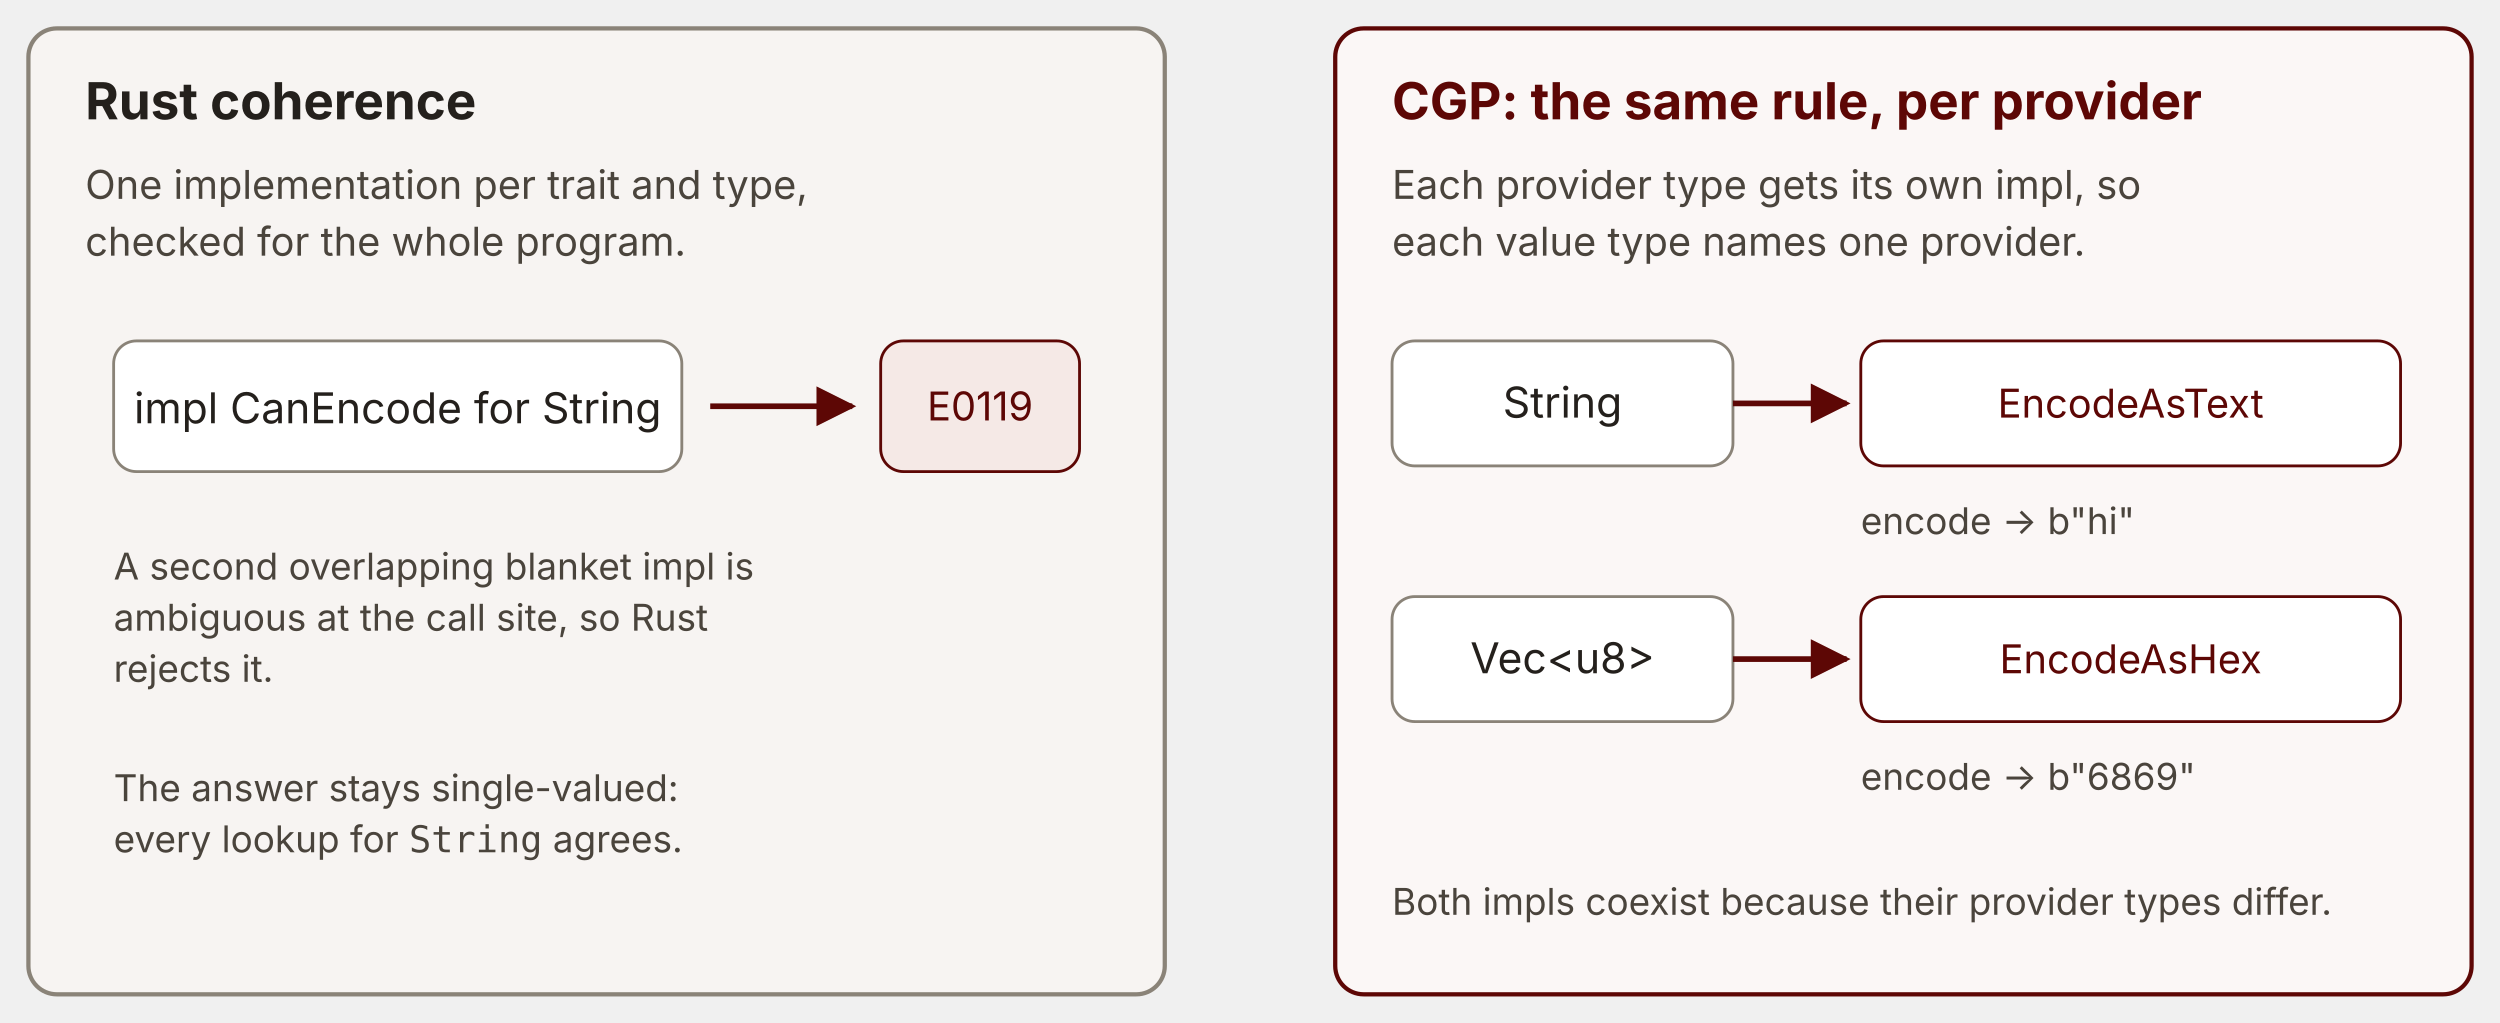
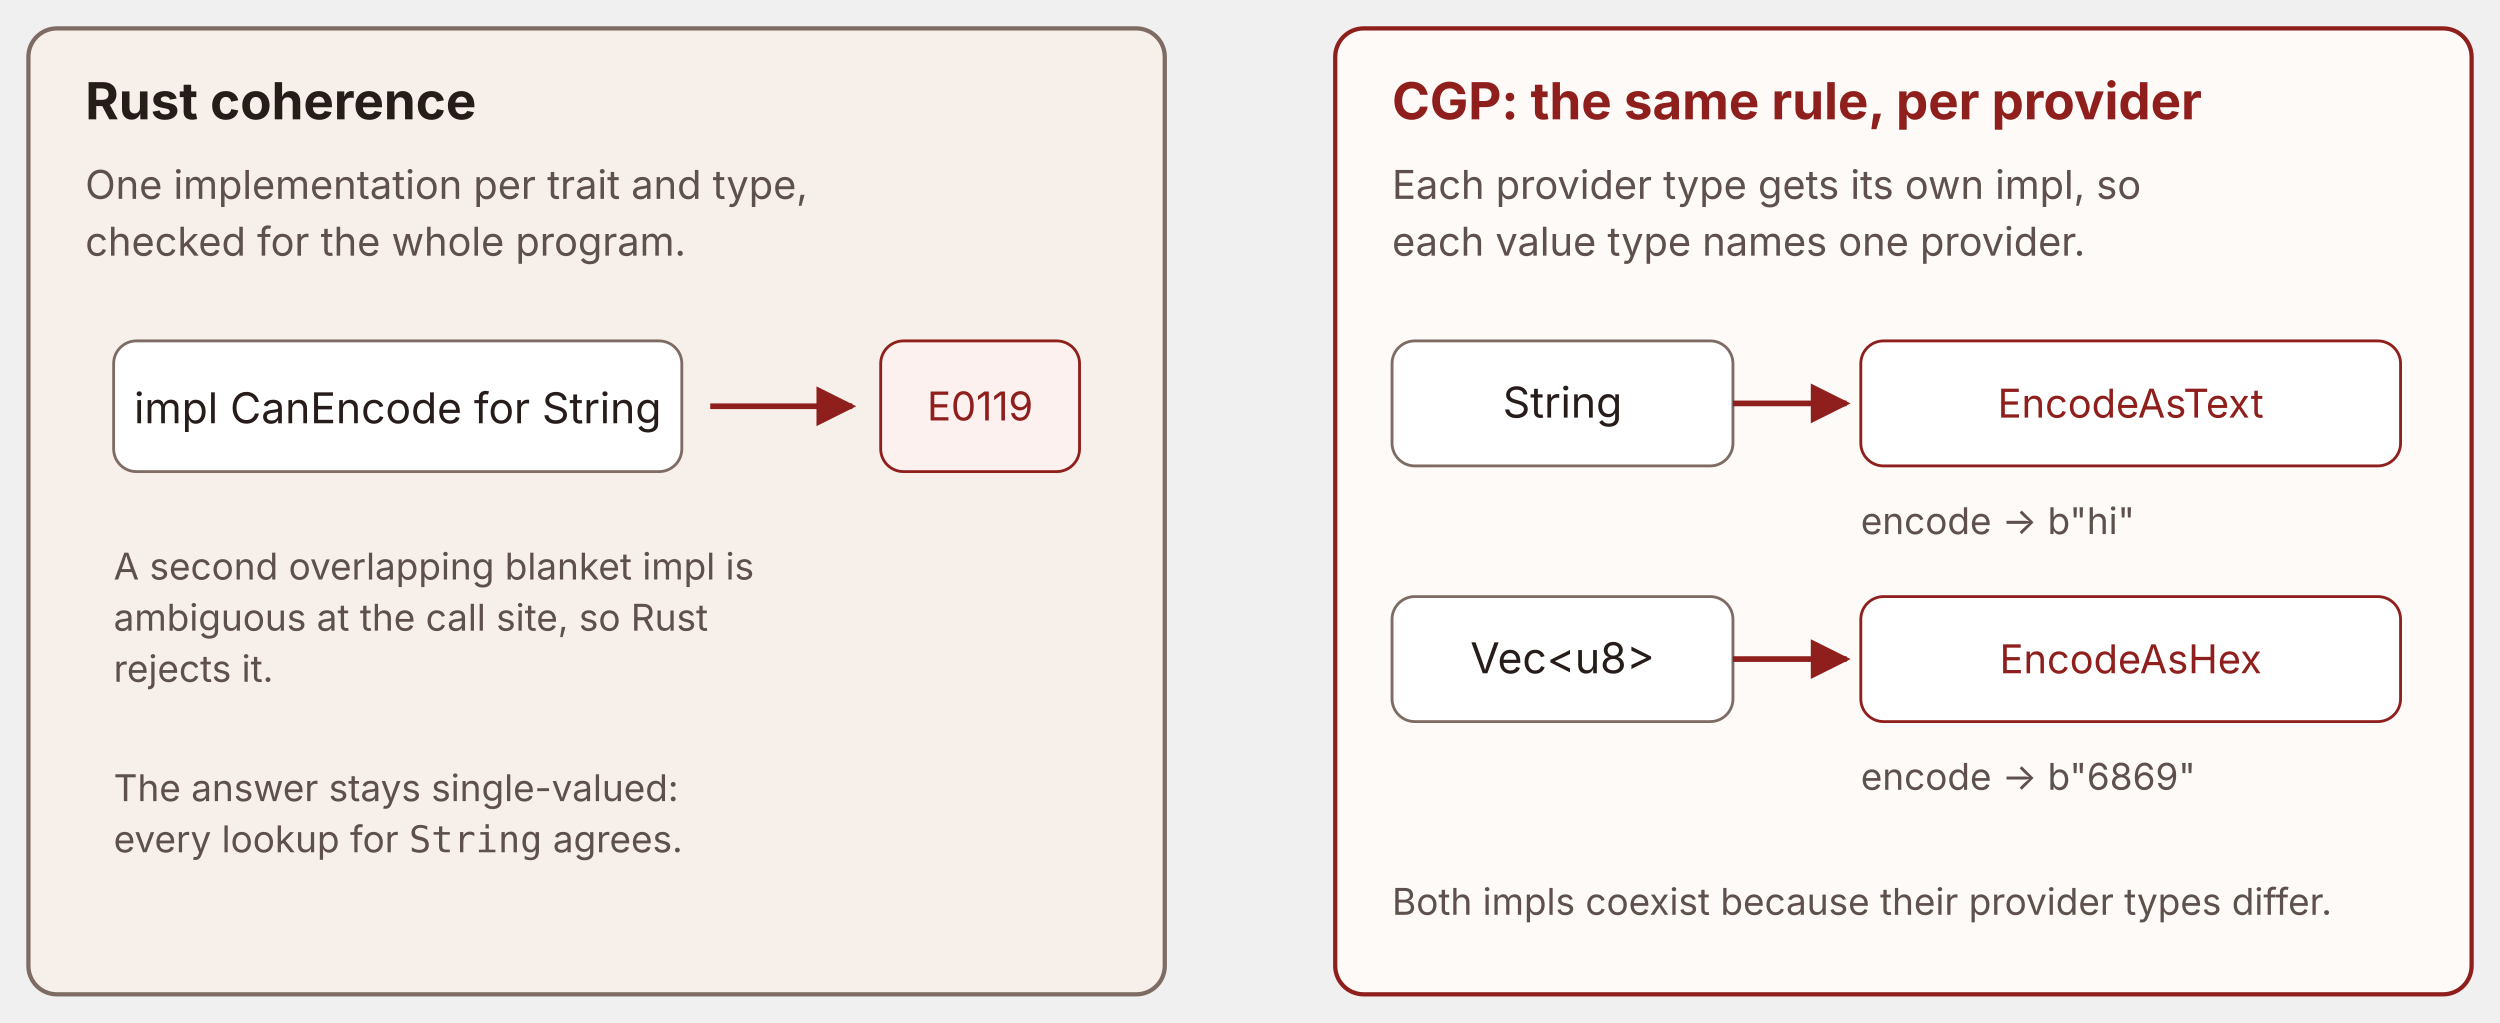
<svg xmlns="http://www.w3.org/2000/svg" viewBox="0 0 880 360" role="img" aria-labelledby="title desc" font-family="ui-sans-serif, system-ui, -apple-system, Segoe UI, sans-serif">
  <defs>
    <marker id="arrow" viewBox="0 0 10 10" refX="9" refY="5" markerWidth="7" markerHeight="7" orient="auto-start-reverse">
-       <path d="M 0 0 L 10 5 L 0 10 z" fill="#5D0705" />
+       <path d="M 0 0 L 10 5 L 0 10 z" fill="#8f1f1d" />
    </marker>
  </defs>
-   <rect x="10" y="10" width="400" height="340" rx="10" fill="#f7f4f2" stroke="#8a8378" stroke-width="1.5" />
-   <text x="30" y="42" font-size="18" font-weight="700" fill="#24201c">Rust coherence</text>
-   <text x="30" y="70" font-size="14" fill="#4a443c">One implementation per trait and type,</text>
-   <text x="30" y="90" font-size="14" fill="#4a443c">checked for the whole program.</text>
-   <rect x="40" y="120" width="200" height="46" rx="8" fill="#ffffff" stroke="#8a8378" />
-   <text x="140" y="149" text-anchor="middle" font-size="15" fill="#24201c">impl CanEncode for String</text>
-   <path d="M 250 143 L 300 143" stroke="#5D0705" stroke-width="2" marker-end="url(#arrow)" />
-   <rect x="310" y="120" width="70" height="46" rx="8" fill="#f5e9e6" stroke="#5D0705" />
-   <text x="345" y="148" text-anchor="middle" font-size="14" fill="#5D0705">E0119</text>
-   <text x="40" y="204" font-size="13" fill="#4a443c">A second overlapping blanket impl is</text>
-   <text x="40" y="222" font-size="13" fill="#4a443c">ambiguous at the call site, so Rust</text>
-   <text x="40" y="240" font-size="13" fill="#4a443c">rejects it.</text>
-   <text x="40" y="282" font-size="13" fill="#4a443c">The answer stays single-valued:</text>
-   <text x="40" y="300" font-size="13" fill="#4a443c">every lookup for <tspan font-family="ui-monospace, SFMono-Regular, Menlo, monospace">String</tspan> agrees.</text>
-   <rect x="470" y="10" width="400" height="340" rx="10" fill="#fbf7f6" stroke="#5D0705" stroke-width="1.5" />
-   <text x="490" y="42" font-size="18" font-weight="700" fill="#5D0705">CGP: the same rule, per provider</text>
-   <text x="490" y="70" font-size="14" fill="#4a443c">Each provider type gets its own impl, so</text>
-   <text x="490" y="90" font-size="14" fill="#4a443c">each value type names one provider.</text>
-   <rect x="490" y="120" width="120" height="44" rx="8" fill="#ffffff" stroke="#8a8378" />
-   <text x="550" y="147" text-anchor="middle" font-size="15" fill="#24201c">String</text>
-   <path d="M 610 142 L 650 142" stroke="#5D0705" stroke-width="2" marker-end="url(#arrow)" />
-   <rect x="655" y="120" width="190" height="44" rx="8" fill="#ffffff" stroke="#5D0705" />
-   <text x="750" y="147" text-anchor="middle" font-size="14" fill="#5D0705">EncodeAsText</text>
-   <text x="655" y="188" font-size="13" fill="#4a443c">encode → b"hi"</text>
-   <rect x="490" y="210" width="120" height="44" rx="8" fill="#ffffff" stroke="#8a8378" />
-   <text x="550" y="237" text-anchor="middle" font-size="15" fill="#24201c">Vec&lt;u8&gt;</text>
-   <path d="M 610 232 L 650 232" stroke="#5D0705" stroke-width="2" marker-end="url(#arrow)" />
-   <rect x="655" y="210" width="190" height="44" rx="8" fill="#ffffff" stroke="#5D0705" />
-   <text x="750" y="237" text-anchor="middle" font-size="14" fill="#5D0705">EncodeAsHex</text>
-   <text x="655" y="278" font-size="13" fill="#4a443c">encode → b"6869"</text>
-   <text x="490" y="322" font-size="13" fill="#4a443c">Both impls coexist because their provider types differ.</text>
+   <rect x="10" y="10" width="400" height="340" rx="10" fill="#f7f0ea" stroke="#7d6b64" stroke-width="1.5" />
+   <text x="30" y="42" font-size="18" font-weight="700" fill="#261d1b">Rust coherence</text>
+   <text x="30" y="70" font-size="14" fill="#5e504c">One implementation per trait and type,</text>
+   <text x="30" y="90" font-size="14" fill="#5e504c">checked for the whole program.</text>
+   <rect x="40" y="120" width="200" height="46" rx="8" fill="#ffffff" stroke="#7d6b64" />
+   <text x="140" y="149" text-anchor="middle" font-size="15" fill="#261d1b">impl CanEncode for String</text>
+   <path d="M 250 143 L 300 143" stroke="#8f1f1d" stroke-width="2" marker-end="url(#arrow)" />
+   <rect x="310" y="120" width="70" height="46" rx="8" fill="#fcf1ef" stroke="#8f1f1d" />
+   <text x="345" y="148" text-anchor="middle" font-size="14" fill="#8f1f1d">E0119</text>
+   <text x="40" y="204" font-size="13" fill="#5e504c">A second overlapping blanket impl is</text>
+   <text x="40" y="222" font-size="13" fill="#5e504c">ambiguous at the call site, so Rust</text>
+   <text x="40" y="240" font-size="13" fill="#5e504c">rejects it.</text>
+   <text x="40" y="282" font-size="13" fill="#5e504c">The answer stays single-valued:</text>
+   <text x="40" y="300" font-size="13" fill="#5e504c">every lookup for <tspan font-family="ui-monospace, SFMono-Regular, Menlo, monospace">String</tspan> agrees.</text>
+   <rect x="470" y="10" width="400" height="340" rx="10" fill="#fdfaf7" stroke="#8f1f1d" stroke-width="1.5" />
+   <text x="490" y="42" font-size="18" font-weight="700" fill="#8f1f1d">CGP: the same rule, per provider</text>
+   <text x="490" y="70" font-size="14" fill="#5e504c">Each provider type gets its own impl, so</text>
+   <text x="490" y="90" font-size="14" fill="#5e504c">each value type names one provider.</text>
+   <rect x="490" y="120" width="120" height="44" rx="8" fill="#ffffff" stroke="#7d6b64" />
+   <text x="550" y="147" text-anchor="middle" font-size="15" fill="#261d1b">String</text>
+   <path d="M 610 142 L 650 142" stroke="#8f1f1d" stroke-width="2" marker-end="url(#arrow)" />
+   <rect x="655" y="120" width="190" height="44" rx="8" fill="#ffffff" stroke="#8f1f1d" />
+   <text x="750" y="147" text-anchor="middle" font-size="14" fill="#8f1f1d">EncodeAsText</text>
+   <text x="655" y="188" font-size="13" fill="#5e504c">encode → b"hi"</text>
+   <rect x="490" y="210" width="120" height="44" rx="8" fill="#ffffff" stroke="#7d6b64" />
+   <text x="550" y="237" text-anchor="middle" font-size="15" fill="#261d1b">Vec&lt;u8&gt;</text>
+   <path d="M 610 232 L 650 232" stroke="#8f1f1d" stroke-width="2" marker-end="url(#arrow)" />
+   <rect x="655" y="210" width="190" height="44" rx="8" fill="#ffffff" stroke="#8f1f1d" />
+   <text x="750" y="237" text-anchor="middle" font-size="14" fill="#8f1f1d">EncodeAsHex</text>
+   <text x="655" y="278" font-size="13" fill="#5e504c">encode → b"6869"</text>
+   <text x="490" y="322" font-size="13" fill="#5e504c">Both impls coexist because their provider types differ.</text>
</svg>
